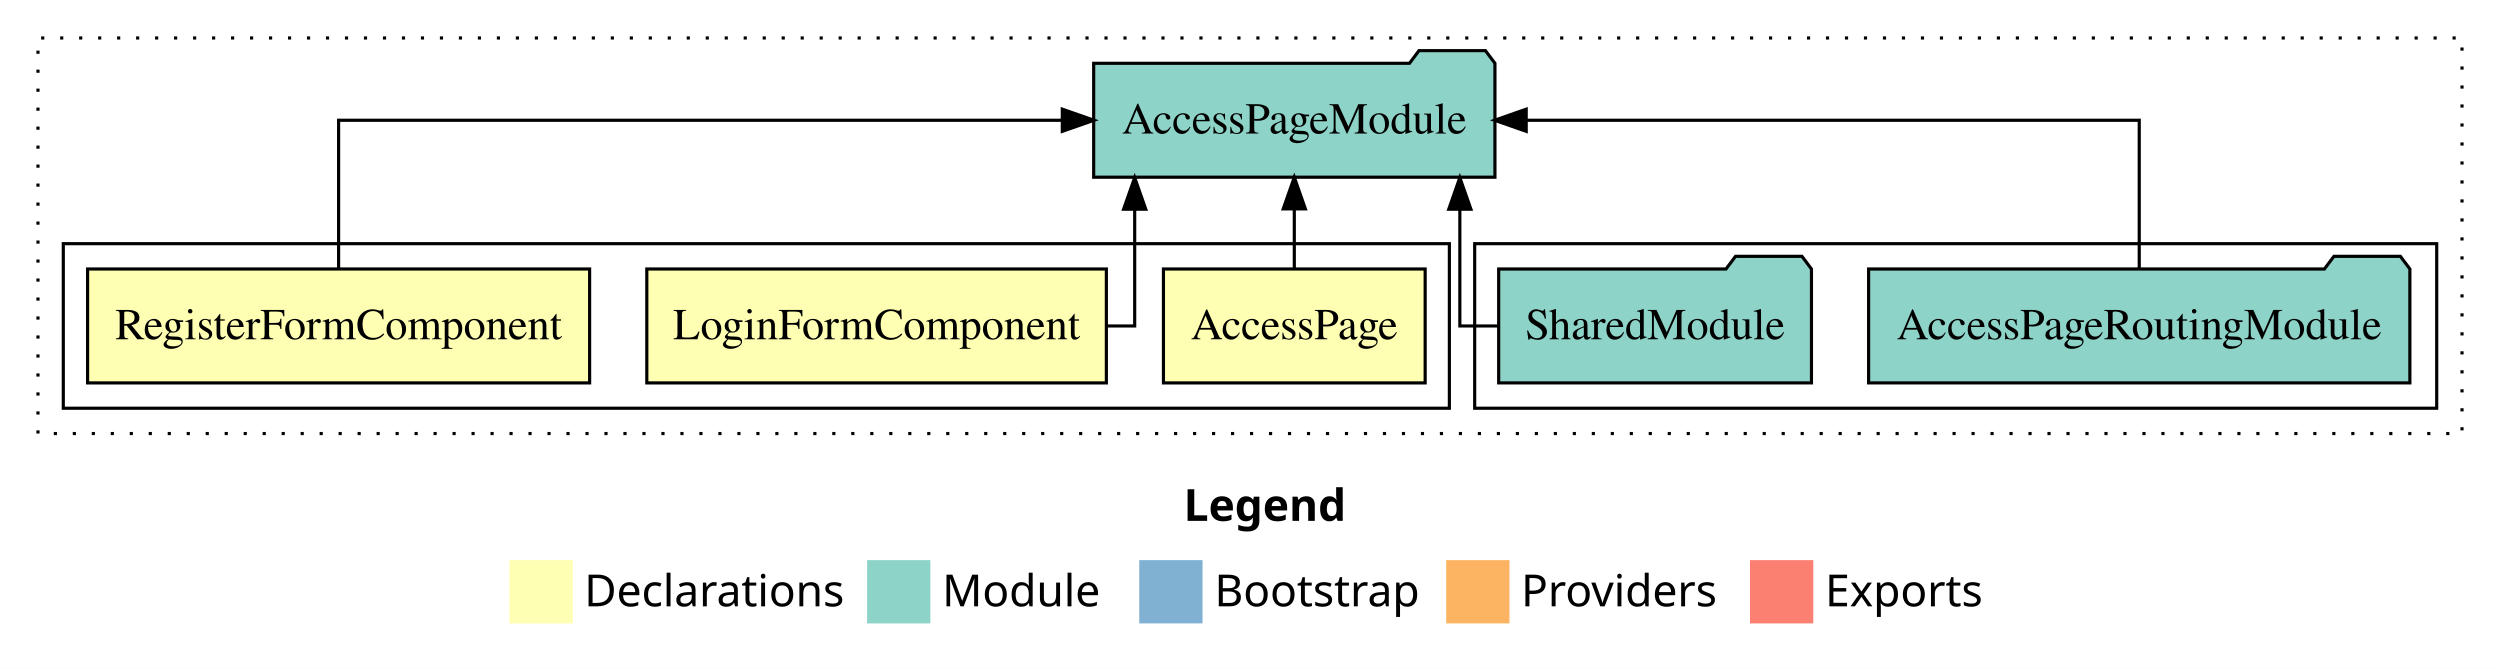
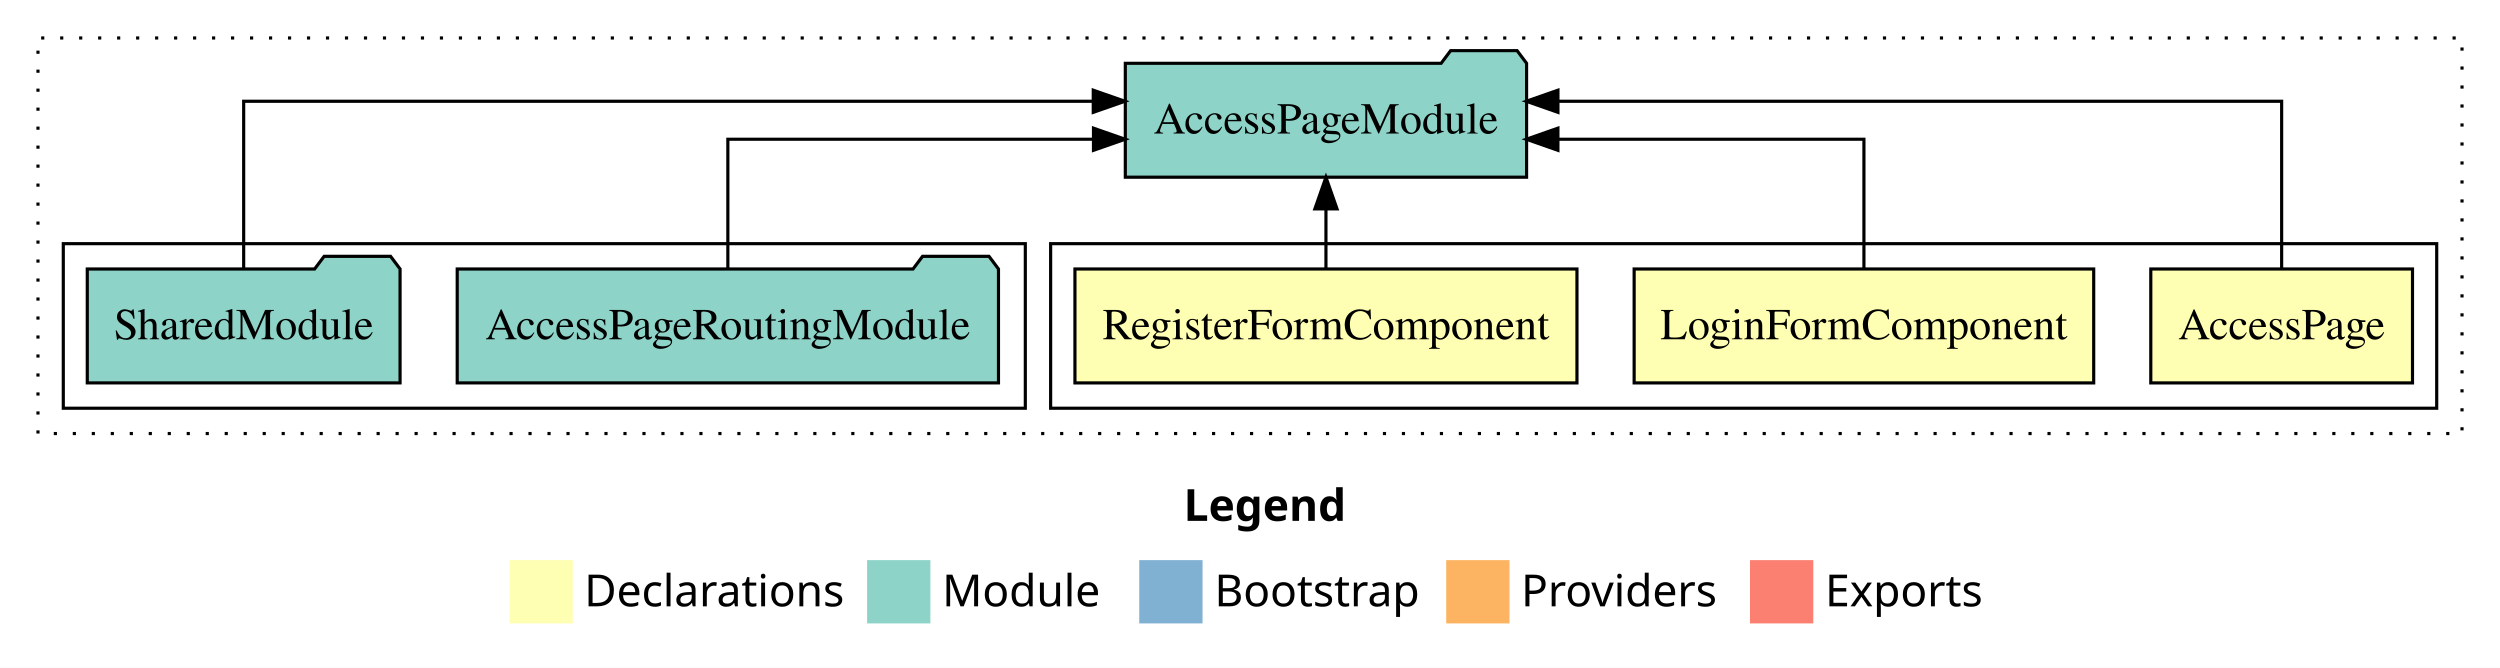
<svg xmlns="http://www.w3.org/2000/svg" width="790pt" height="211pt" viewBox="0.00 0.00 790.00 211.00">
  <g id="graph0" class="graph" transform="scale(1 1) rotate(0) translate(4 207)">
    <polygon fill="white" stroke="transparent" points="-4,4 -4,-207 786,-207 786,4 -4,4" />
    <text text-anchor="start" x="370.01" y="-42.4" font-family="Times-12" font-weight="bold" font-size="14.00">Legend</text>
    <polygon fill="#ffffb3" stroke="transparent" points="157,-10 157,-30 177,-30 177,-10 157,-10" />
    <text text-anchor="start" x="180.63" y="-15.4" font-family="Times-12" font-size="14.00">  Declarations</text>
    <polygon fill="#8dd3c7" stroke="transparent" points="270,-10 270,-30 290,-30 290,-10 270,-10" />
    <text text-anchor="start" x="293.73" y="-15.4" font-family="Times-12" font-size="14.00">  Module</text>
    <polygon fill="#80b1d3" stroke="transparent" points="356,-10 356,-30 376,-30 376,-10 356,-10" />
    <text text-anchor="start" x="379.78" y="-15.4" font-family="Times-12" font-size="14.00">  Bootstrap</text>
    <polygon fill="#fdb462" stroke="transparent" points="453,-10 453,-30 473,-30 473,-10 453,-10" />
    <text text-anchor="start" x="476.67" y="-15.4" font-family="Times-12" font-size="14.00">  Providers</text>
    <polygon fill="#fb8072" stroke="transparent" points="549,-10 549,-30 569,-30 569,-10 549,-10" />
    <text text-anchor="start" x="572.73" y="-15.4" font-family="Times-12" font-size="14.00">  Exports</text>
    <g id="clust1" class="cluster">
      <polygon fill="none" stroke="black" stroke-dasharray="1,5" points="8,-70 8,-195 774,-195 774,-70 8,-70" />
    </g>
+     <g id="clust2" class="cluster">
+       <polygon fill="none" stroke="black" points="328,-78 328,-130 766,-130 766,-78 328,-78" />
+     </g>
    <g id="clust6" class="cluster">
-       <polygon fill="none" stroke="black" points="462,-78 462,-130 766,-130 766,-78 462,-78" />
-     </g>
-     <g id="clust2" class="cluster">
-       <polygon fill="none" stroke="black" points="16,-78 16,-130 454,-130 454,-78 16,-78" />
+       <polygon fill="none" stroke="black" points="16,-78 16,-130 320,-130 320,-78 16,-78" />
    </g>
    <g id="node1" class="node">
-       <polygon fill="#ffffb3" stroke="black" points="446.35,-122 363.65,-122 363.65,-86 446.35,-86 446.35,-122" />
-       <text text-anchor="middle" x="405" y="-99.8" font-family="Times,serif" font-size="14.00">AccessPage</text>
+       <polygon fill="#ffffb3" stroke="black" points="758.35,-122 675.65,-122 675.65,-86 758.35,-86 758.35,-122" />
+       <text text-anchor="middle" x="717" y="-99.8" font-family="Times,serif" font-size="14.00">AccessPage</text>
    </g>
    <g id="node4" class="node">
-       <polygon fill="#8dd3c7" stroke="black" points="468.4,-187 465.4,-191 444.4,-191 441.4,-187 341.6,-187 341.6,-151 468.4,-151 468.4,-187" />
-       <text text-anchor="middle" x="405" y="-164.8" font-family="Times,serif" font-size="14.00">AccessPageModule</text>
+       <polygon fill="#8dd3c7" stroke="black" points="478.4,-187 475.4,-191 454.4,-191 451.4,-187 351.6,-187 351.6,-151 478.4,-151 478.4,-187" />
+       <text text-anchor="middle" x="415" y="-164.8" font-family="Times,serif" font-size="14.00">AccessPageModule</text>
    </g>
    <g id="edge1" class="edge">
-       <path fill="none" stroke="black" d="M405,-122.11C405,-122.11 405,-140.99 405,-140.99" />
-       <polygon fill="black" stroke="black" points="401.5,-140.99 405,-150.99 408.5,-140.99 401.5,-140.99" />
+       <path fill="none" stroke="black" d="M717,-122.28C717,-143.32 717,-175 717,-175 717,-175 488.31,-175 488.31,-175" />
+       <polygon fill="black" stroke="black" points="488.31,-171.5 478.31,-175 488.31,-178.5 488.31,-171.5" />
    </g>
    <g id="node2" class="node">
-       <polygon fill="#ffffb3" stroke="black" points="345.61,-122 200.39,-122 200.39,-86 345.61,-86 345.61,-122" />
-       <text text-anchor="middle" x="273" y="-99.8" font-family="Times,serif" font-size="14.00">LoginFormComponent</text>
+       <polygon fill="#ffffb3" stroke="black" points="657.61,-122 512.39,-122 512.39,-86 657.61,-86 657.61,-122" />
+       <text text-anchor="middle" x="585" y="-99.8" font-family="Times,serif" font-size="14.00">LoginFormComponent</text>
    </g>
    <g id="edge2" class="edge">
-       <path fill="none" stroke="black" d="M345.84,-104C351.2,-104 354.56,-104 354.56,-104 354.56,-104 354.56,-140.89 354.56,-140.89" />
-       <polygon fill="black" stroke="black" points="351.06,-140.89 354.56,-150.89 358.06,-140.89 351.06,-140.89" />
+       <path fill="none" stroke="black" d="M585,-122.02C585,-139.37 585,-163 585,-163 585,-163 488.3,-163 488.3,-163" />
+       <polygon fill="black" stroke="black" points="488.3,-159.5 478.3,-163 488.3,-166.5 488.3,-159.5" />
    </g>
    <g id="node3" class="node">
-       <polygon fill="#ffffb3" stroke="black" points="182.32,-122 23.68,-122 23.68,-86 182.32,-86 182.32,-122" />
-       <text text-anchor="middle" x="103" y="-99.8" font-family="Times,serif" font-size="14.00">RegisterFormComponent</text>
+       <polygon fill="#ffffb3" stroke="black" points="494.32,-122 335.68,-122 335.68,-86 494.32,-86 494.32,-122" />
+       <text text-anchor="middle" x="415" y="-99.8" font-family="Times,serif" font-size="14.00">RegisterFormComponent</text>
    </g>
    <g id="edge3" class="edge">
-       <path fill="none" stroke="black" d="M103,-122.11C103,-141.34 103,-169 103,-169 103,-169 331.69,-169 331.69,-169" />
-       <polygon fill="black" stroke="black" points="331.69,-172.5 341.69,-169 331.69,-165.5 331.69,-172.5" />
+       <path fill="none" stroke="black" d="M415,-122.11C415,-122.11 415,-140.99 415,-140.99" />
+       <polygon fill="black" stroke="black" points="411.5,-140.99 415,-150.99 418.5,-140.99 411.5,-140.99" />
    </g>
    <g id="node5" class="node">
-       <polygon fill="#8dd3c7" stroke="black" points="757.52,-122 754.52,-126 733.52,-126 730.52,-122 586.48,-122 586.48,-86 757.52,-86 757.52,-122" />
-       <text text-anchor="middle" x="672" y="-99.8" font-family="Times,serif" font-size="14.00">AccessPageRoutingModule</text>
+       <polygon fill="#8dd3c7" stroke="black" points="311.52,-122 308.52,-126 287.52,-126 284.52,-122 140.48,-122 140.48,-86 311.52,-86 311.52,-122" />
+       <text text-anchor="middle" x="226" y="-99.8" font-family="Times,serif" font-size="14.00">AccessPageRoutingModule</text>
    </g>
    <g id="edge4" class="edge">
-       <path fill="none" stroke="black" d="M672,-122.11C672,-141.34 672,-169 672,-169 672,-169 478.28,-169 478.28,-169" />
-       <polygon fill="black" stroke="black" points="478.28,-165.5 468.28,-169 478.28,-172.5 478.28,-165.5" />
+       <path fill="none" stroke="black" d="M226,-122.02C226,-139.37 226,-163 226,-163 226,-163 341.54,-163 341.54,-163" />
+       <polygon fill="black" stroke="black" points="341.54,-166.5 351.54,-163 341.54,-159.5 341.54,-166.5" />
    </g>
    <g id="node6" class="node">
-       <polygon fill="#8dd3c7" stroke="black" points="568.42,-122 565.42,-126 544.42,-126 541.42,-122 469.58,-122 469.58,-86 568.42,-86 568.42,-122" />
-       <text text-anchor="middle" x="519" y="-99.8" font-family="Times,serif" font-size="14.00">SharedModule</text>
+       <polygon fill="#8dd3c7" stroke="black" points="122.42,-122 119.42,-126 98.42,-126 95.42,-122 23.58,-122 23.58,-86 122.42,-86 122.42,-122" />
+       <text text-anchor="middle" x="73" y="-99.8" font-family="Times,serif" font-size="14.00">SharedModule</text>
    </g>
    <g id="edge5" class="edge">
-       <path fill="none" stroke="black" d="M469.5,-104C462.33,-104 457.31,-104 457.31,-104 457.31,-104 457.31,-140.89 457.31,-140.89" />
-       <polygon fill="black" stroke="black" points="453.81,-140.89 457.31,-150.89 460.81,-140.89 453.81,-140.89" />
+       <path fill="none" stroke="black" d="M73,-122.28C73,-143.32 73,-175 73,-175 73,-175 341.47,-175 341.47,-175" />
+       <polygon fill="black" stroke="black" points="341.47,-178.5 351.47,-175 341.47,-171.5 341.47,-178.5" />
    </g>
  </g>
</svg>
